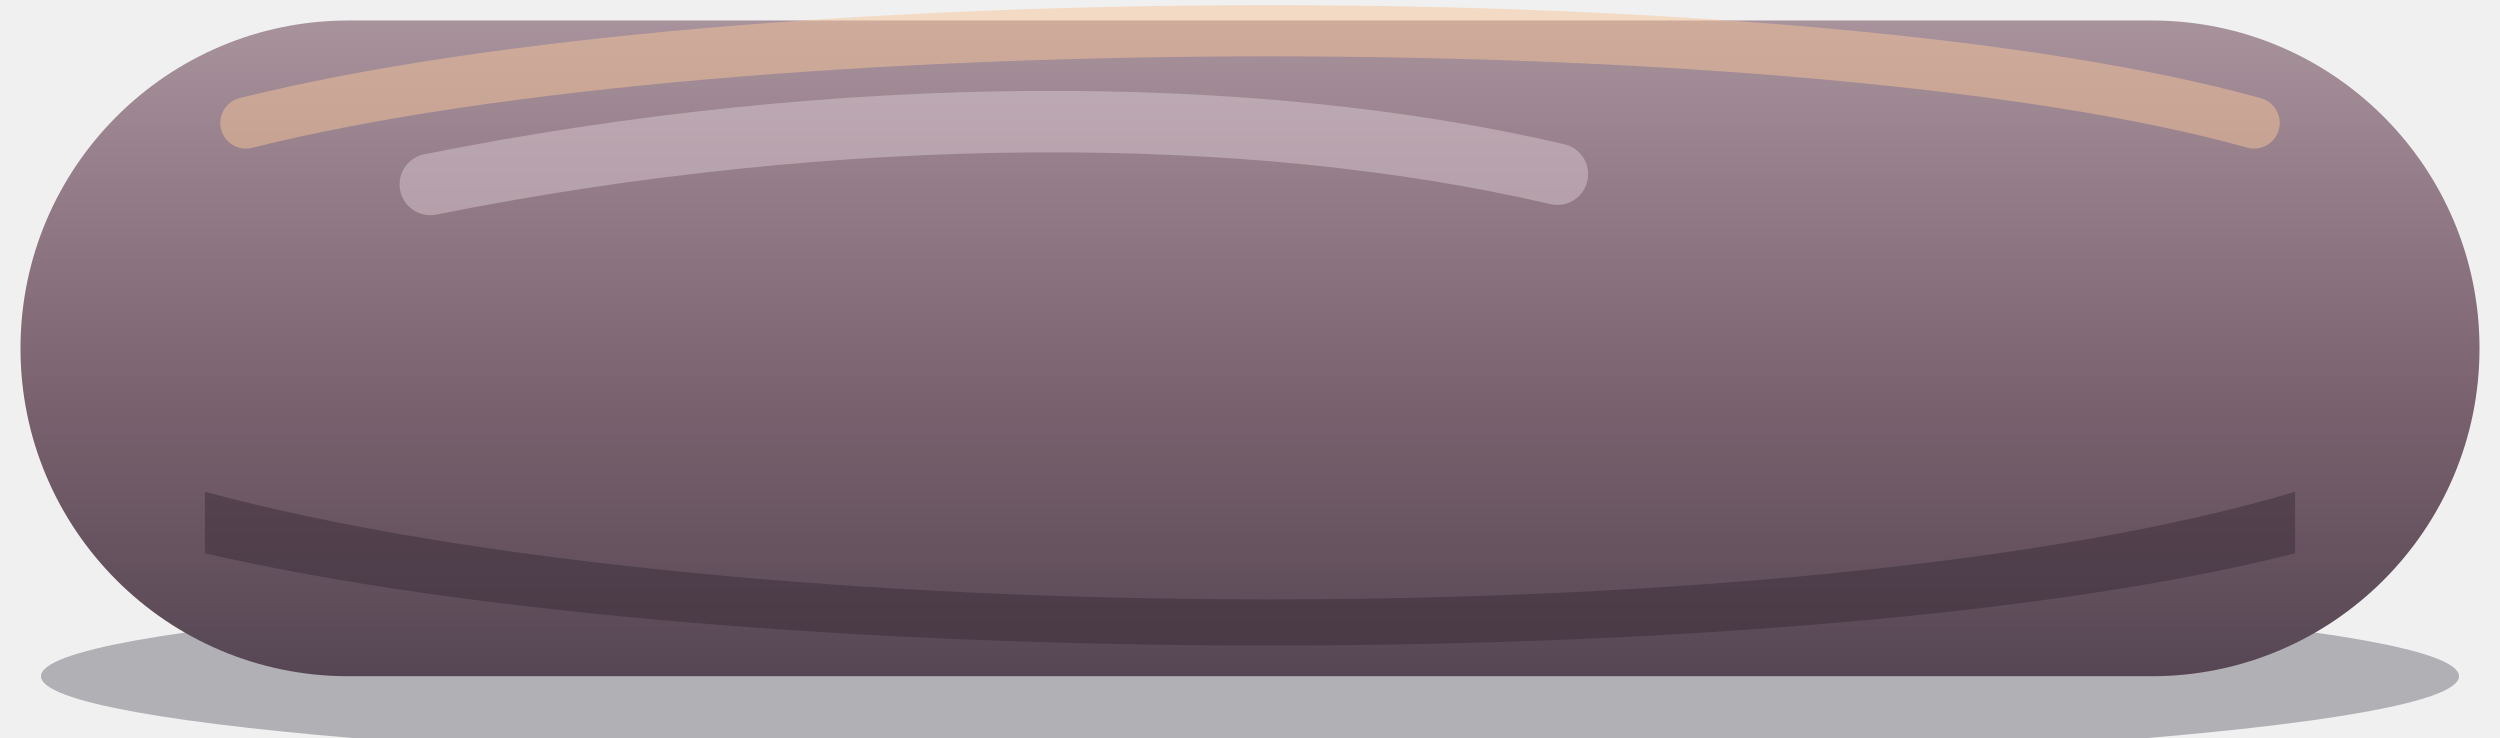
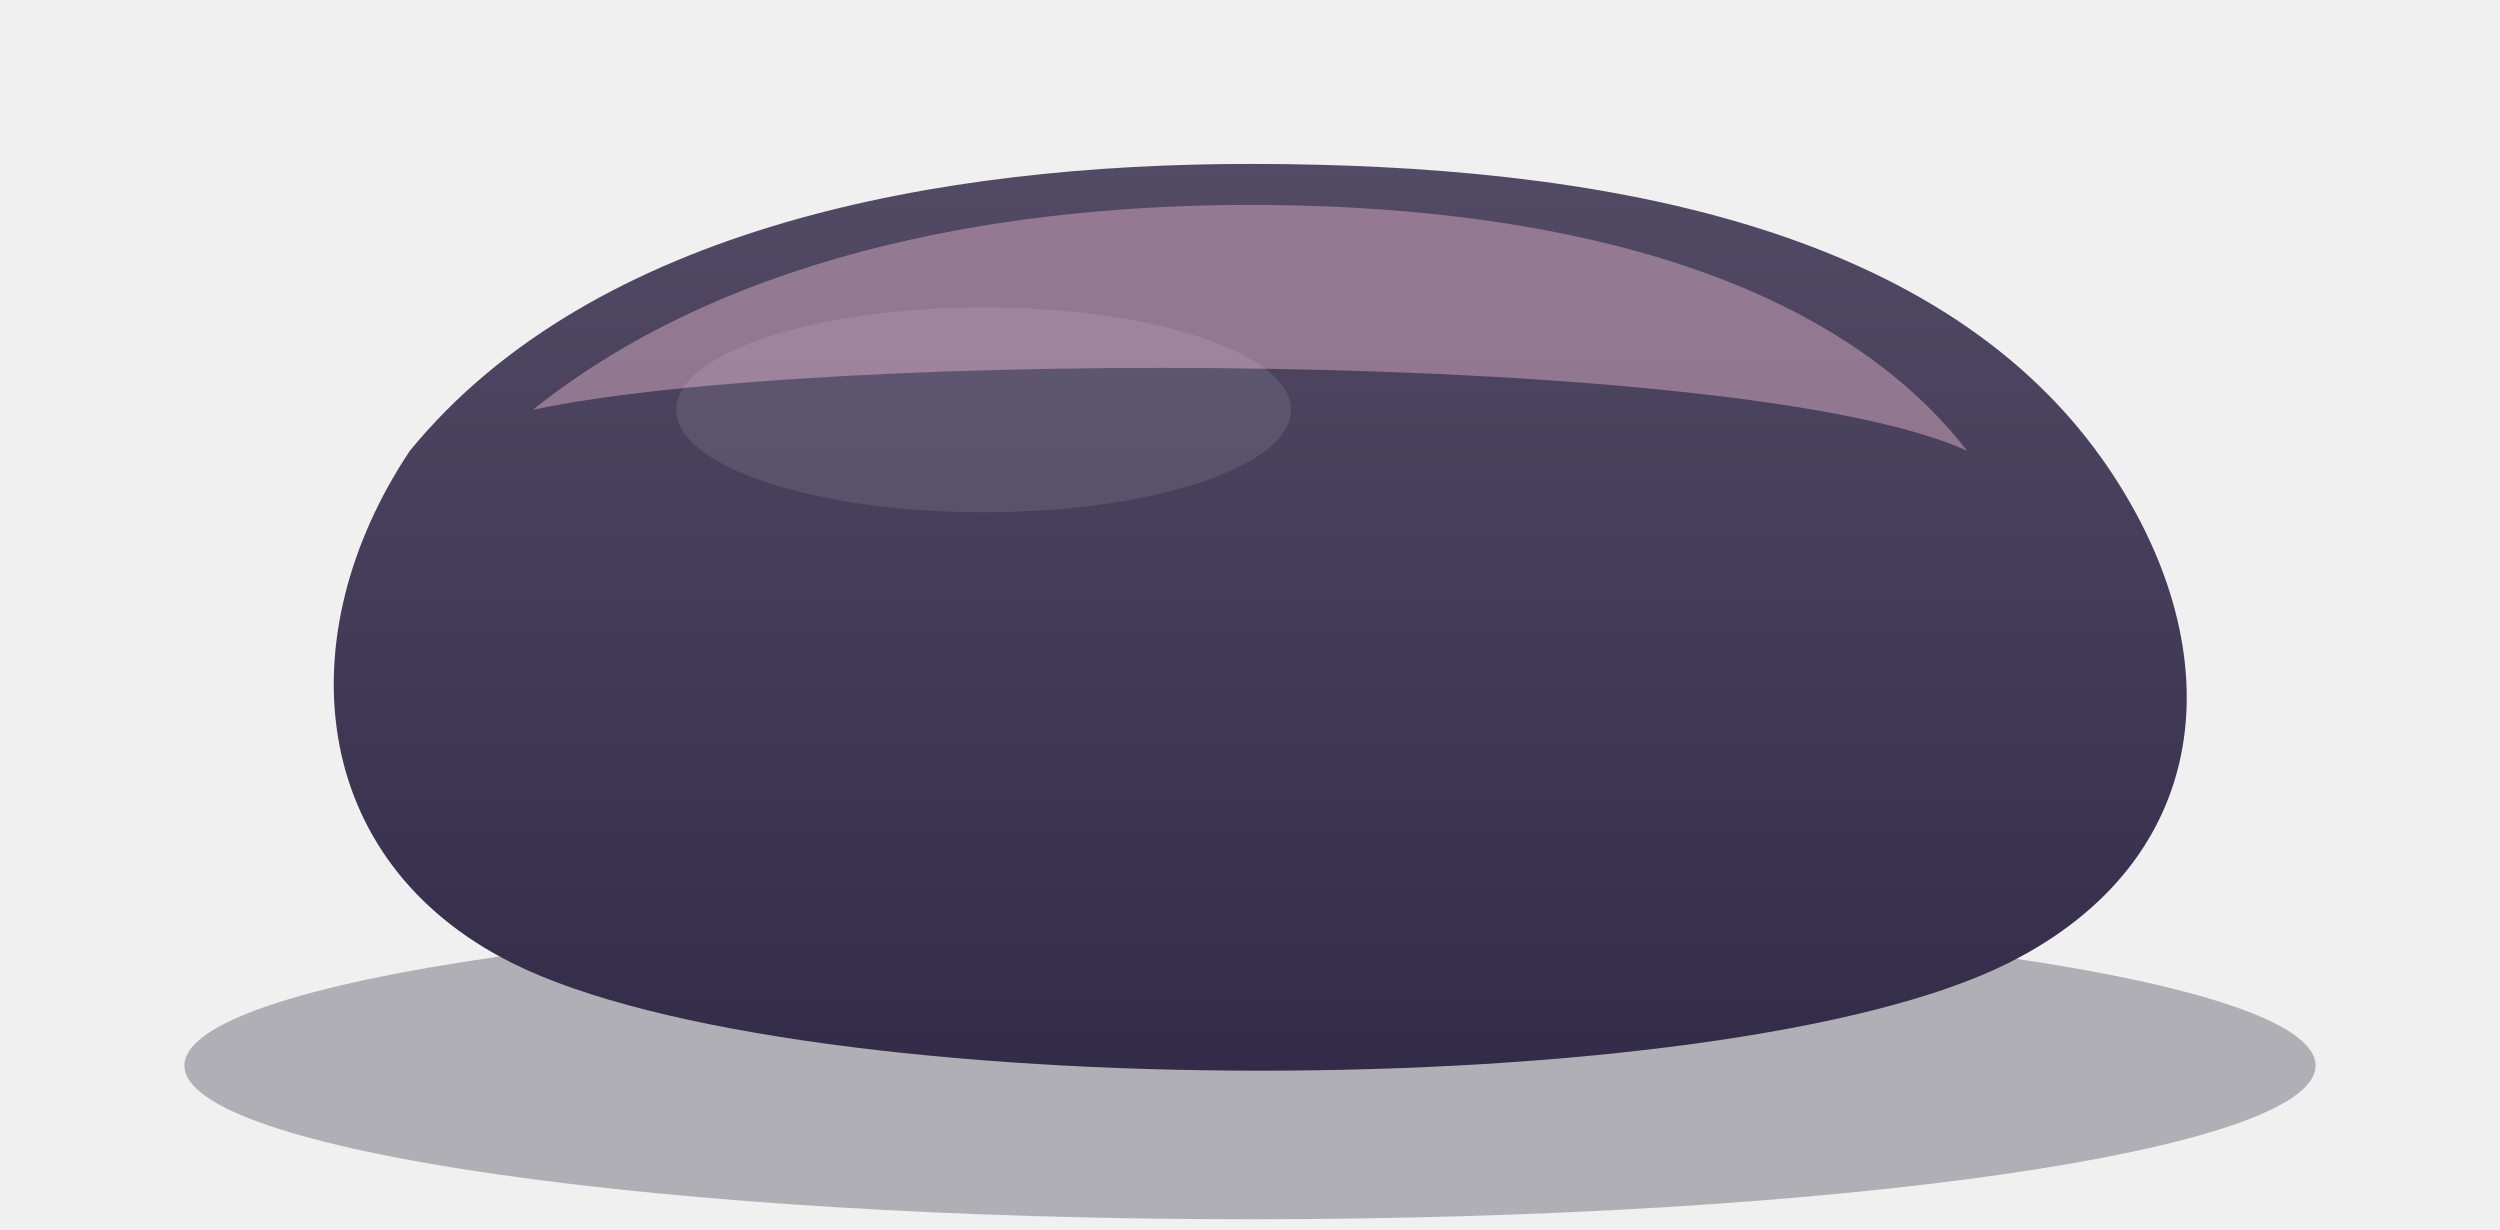
- <svg xmlns="http://www.w3.org/2000/svg" width="244" height="72" viewBox="-2 -2 244 72" role="img">
+ <svg xmlns="http://www.w3.org/2000/svg" width="244" height="120" viewBox="0 0 244 120">
  <defs>
-     <linearGradient id="g2" x1="0" y1="0" x2="0" y2="1">
-       <stop offset="0%" stop-color="#A8929C" />
-       <stop offset="55%" stop-color="#7C6470" />
-       <stop offset="100%" stop-color="#564653" />
+     <linearGradient id="g" x1="0" y1="0" x2="0" y2="1">
+       <stop offset="0" stop-color="#534A66" />
+       <stop offset="1" stop-color="#332C48" />
    </linearGradient>
  </defs>
-   <ellipse cx="120" cy="64" rx="118" ry="9" fill="#0E0A1C" opacity="0.28" />
-   <rect x="0" y="0" width="240" height="64" rx="32" fill="url(#g2)" />
-   <path d="M22,10 C70,-2 175,-2 218,10" fill="none" stroke="#F6C49A" stroke-width="5" stroke-linecap="round" opacity="0.5" />
-   <path d="M40,16 C80,8 120,8 150,15" fill="none" stroke="#E0CFD6" stroke-width="6" stroke-linecap="round" opacity="0.45" />
-   <path d="M18,46 C70,60 175,60 222,46 L222,52 C175,64 70,64 18,52 Z" fill="#352734" opacity="0.45" />
+   <ellipse cx="122" cy="104" rx="104" ry="15" fill="#1C1A2C" fill-opacity="0.30" />
+   <path fill="url(#g)" d="M40,44 C58,22 92,16 122,16 C156,16 190,22 206,46 C218,64 216,84 196,94 C168,108 78,108 50,94 C30,84 28,62 40,44 Z" />
+   <path fill="#CCA2BA" fill-opacity="0.55" d="M52,40 C72,24 100,20 122,20 C150,20 178,26 192,44 C170,34 80,34 52,40 Z" />
+   <ellipse cx="96" cy="40" rx="30" ry="10" fill="#FFFFFF" fill-opacity="0.10" />
</svg>
